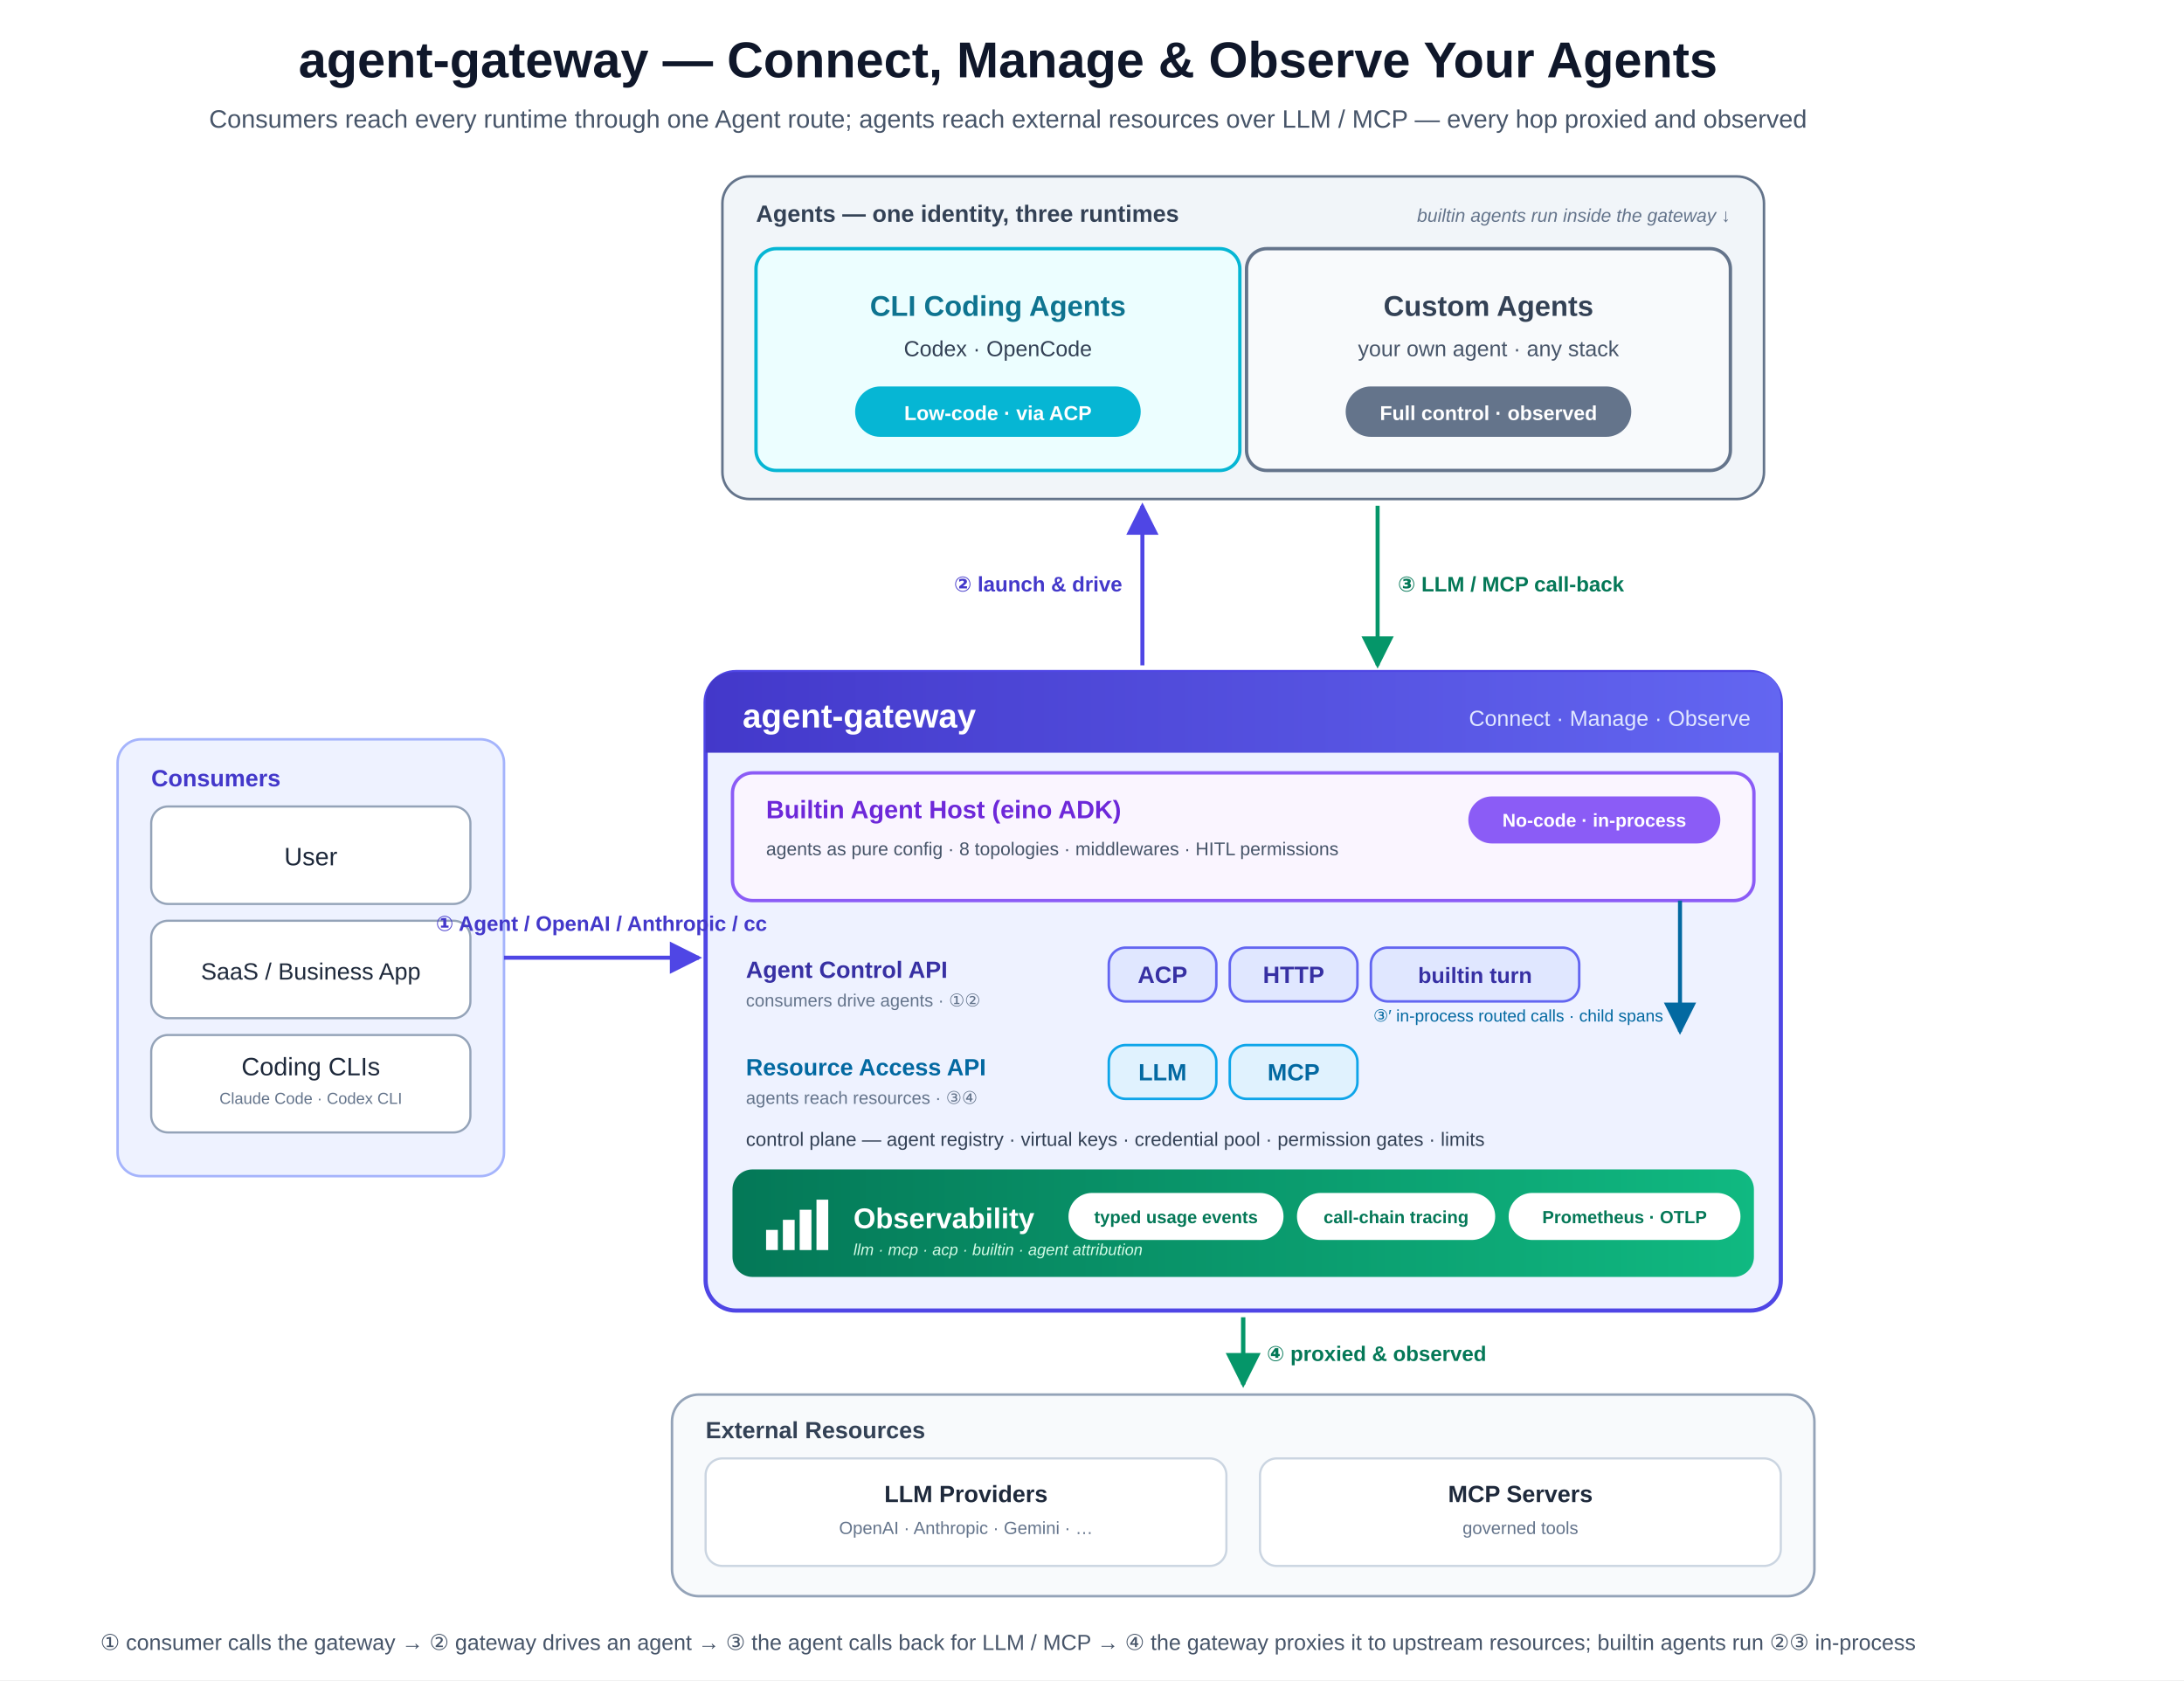
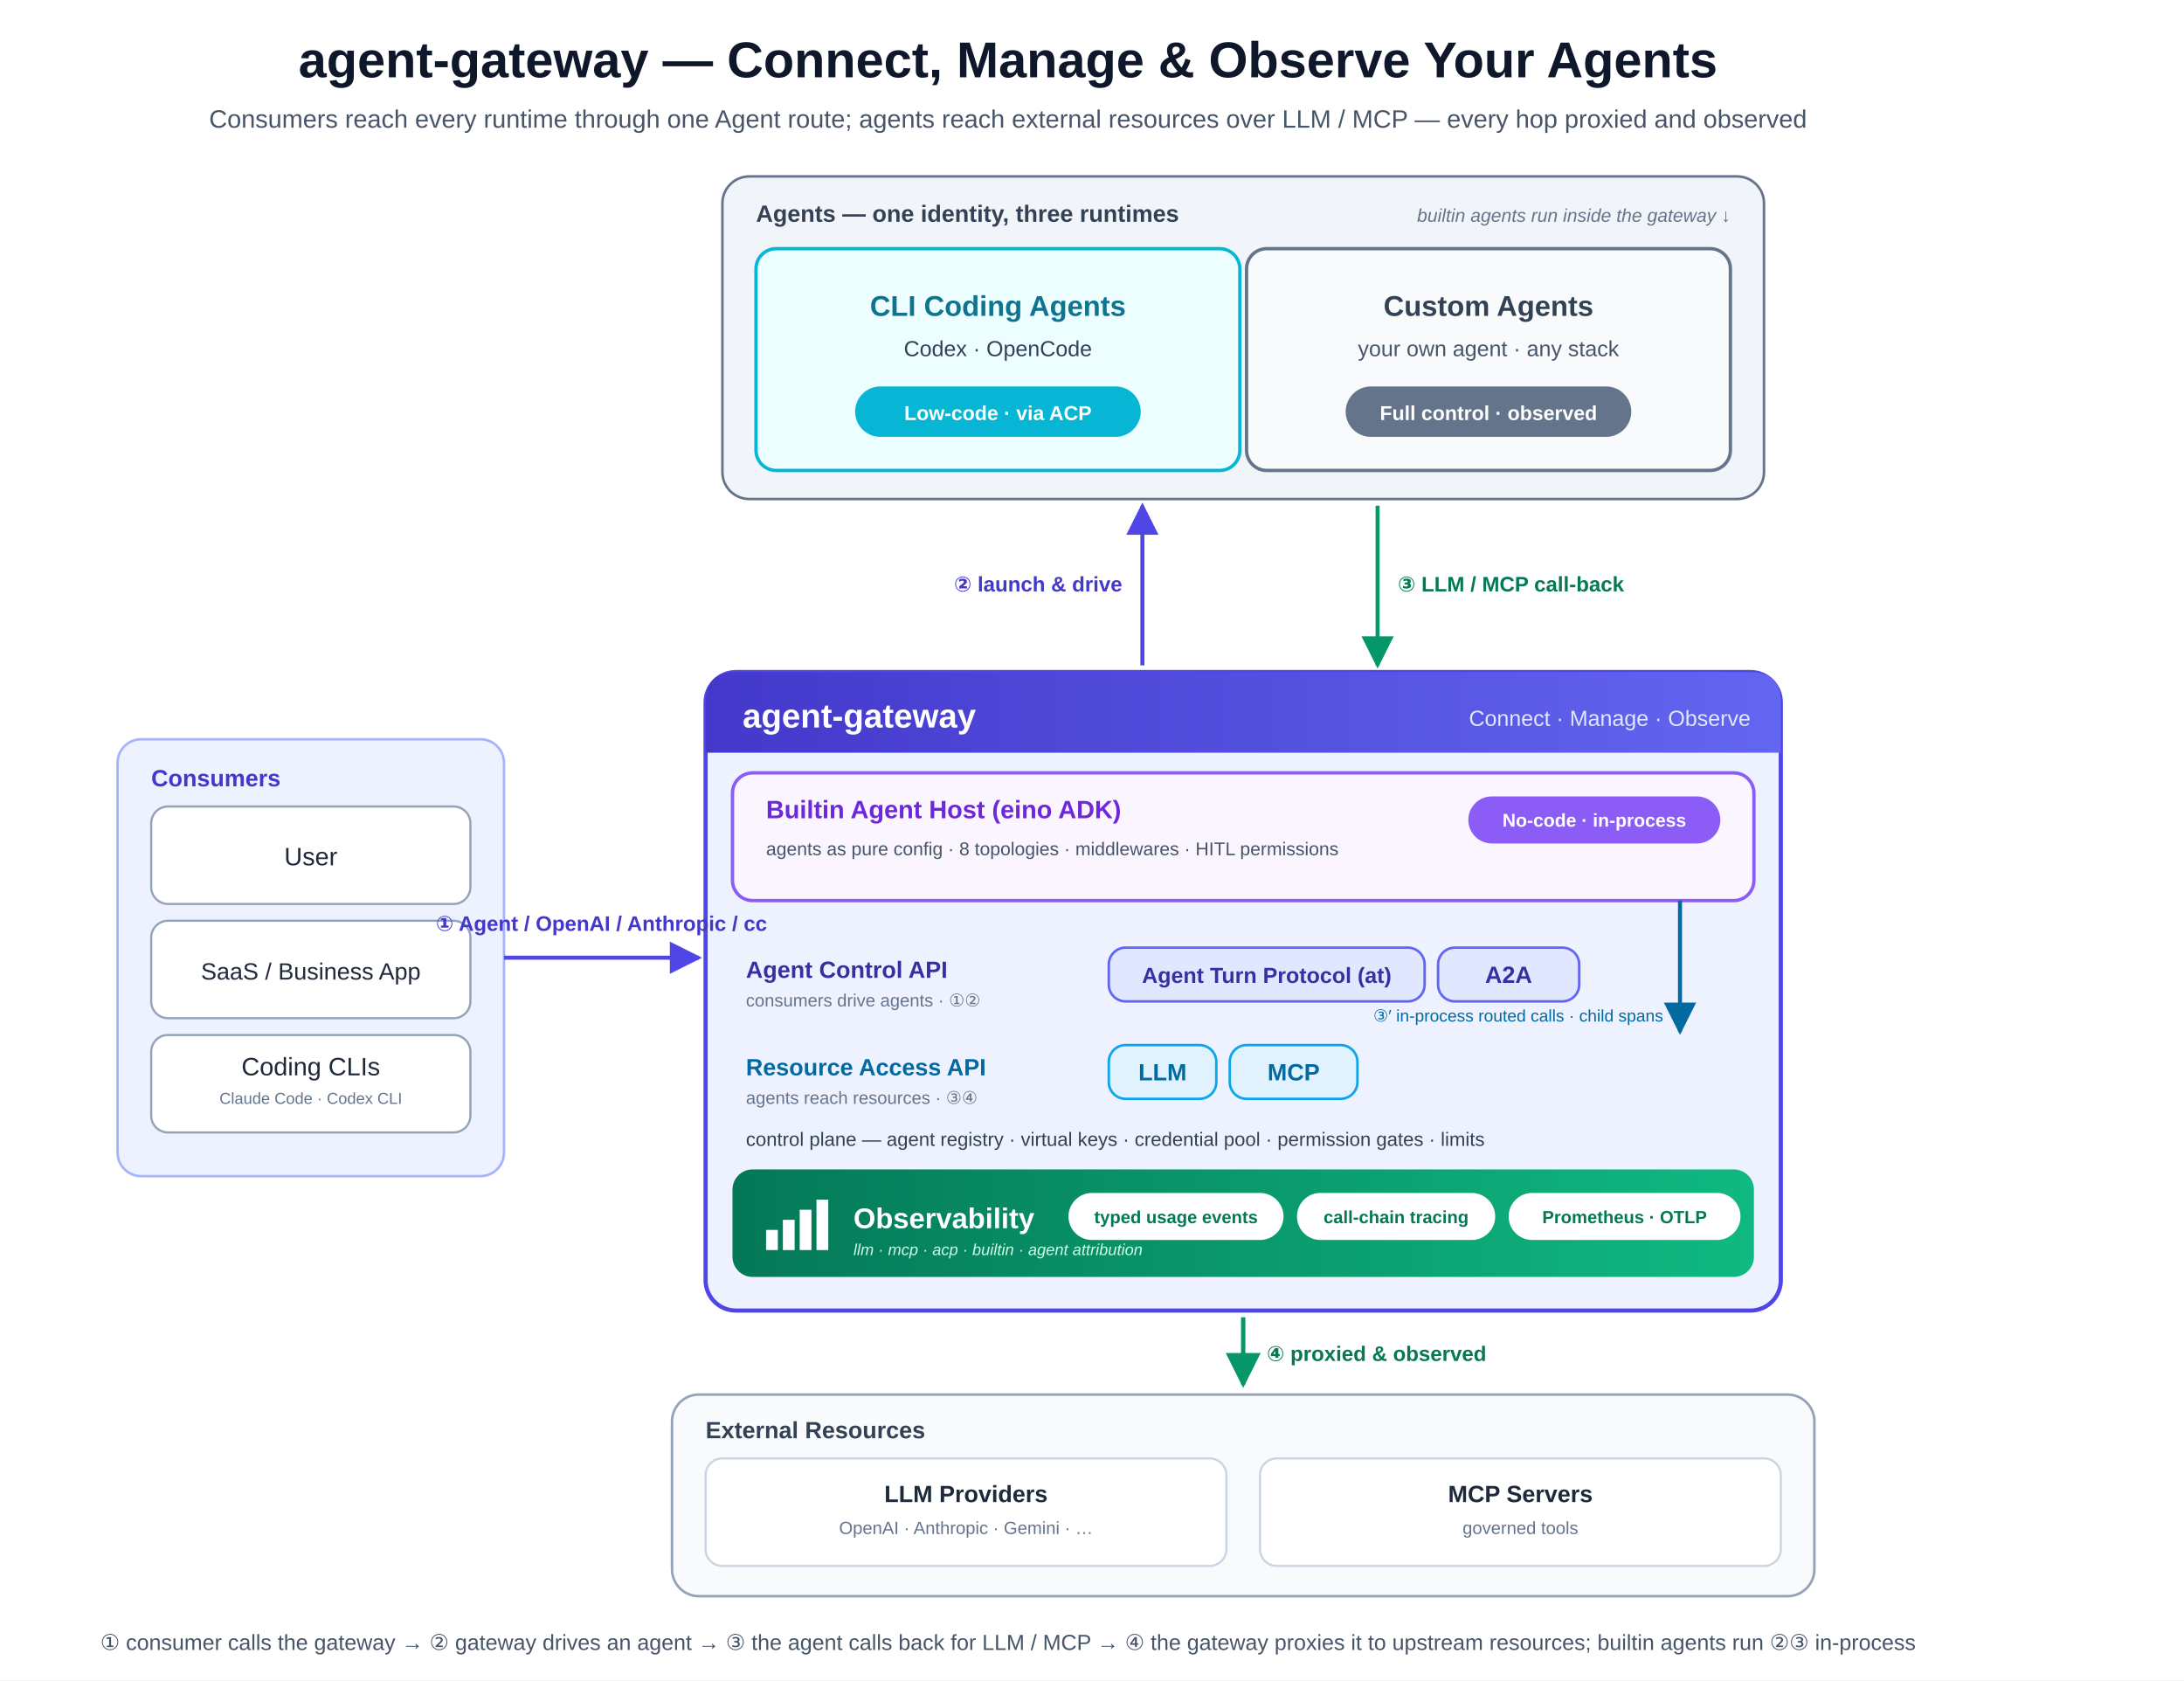
<svg xmlns="http://www.w3.org/2000/svg" width="1950" height="1500" viewBox="0 0 1300 1000" font-family="Helvetica Neue, Arial, sans-serif">
  <defs>
    <marker id="arrowI" viewBox="0 0 10 10" refX="9" refY="5" markerWidth="8" markerHeight="8" orient="auto-start-reverse">
      <path d="M0,0 L10,5 L0,10 z" fill="#4f46e5" />
    </marker>
    <marker id="arrowG" viewBox="0 0 10 10" refX="9" refY="5" markerWidth="8" markerHeight="8" orient="auto-start-reverse">
      <path d="M0,0 L10,5 L0,10 z" fill="#059669" />
    </marker>
    <marker id="arrowS" viewBox="0 0 10 10" refX="9" refY="5" markerWidth="8" markerHeight="8" orient="auto-start-reverse">
      <path d="M0,0 L10,5 L0,10 z" fill="#0369a1" />
    </marker>
    <linearGradient id="gwGrad" x1="0" y1="0" x2="1" y2="0">
      <stop offset="0" stop-color="#4338ca" />
      <stop offset="1" stop-color="#6366f1" />
    </linearGradient>
    <linearGradient id="obsGrad" x1="0" y1="0" x2="1" y2="0">
      <stop offset="0" stop-color="#047857" />
      <stop offset="1" stop-color="#10b981" />
    </linearGradient>
  </defs>
  <rect x="0" y="0" width="1300" height="1000" fill="#ffffff" />
  <text x="600" y="46" text-anchor="middle" font-size="30" font-weight="800" fill="#0f172a">agent-gateway — Connect, Manage &amp; Observe Your Agents</text>
  <text x="600" y="76" text-anchor="middle" font-size="15" fill="#475569">Consumers reach every runtime through one Agent route; agents reach external resources over LLM / MCP — every hop proxied and observed</text>
  <rect x="430" y="105" width="620" height="192" rx="16" fill="#f1f5f9" stroke="#64748b" stroke-width="1.5" />
  <text x="450" y="132" font-size="14" font-weight="700" fill="#334155">Agents — one identity, three runtimes</text>
  <text x="1030" y="132" text-anchor="end" font-size="11" font-style="italic" fill="#64748b">builtin agents run inside the gateway ↓</text>
  <rect x="450" y="148" width="288" height="132" rx="12" fill="#ecfeff" stroke="#06b6d4" stroke-width="2" />
  <text x="594" y="188" text-anchor="middle" font-size="17" font-weight="800" fill="#0e7490">CLI Coding Agents</text>
  <text x="594" y="212" text-anchor="middle" font-size="13" fill="#334155">Codex · OpenCode</text>
  <rect x="509" y="230" width="170" height="30" rx="15" fill="#06b6d4" />
  <text x="594" y="250" text-anchor="middle" font-size="12" font-weight="700" fill="#ffffff">Low-code · via ACP</text>
  <rect x="742" y="148" width="288" height="132" rx="12" fill="#f8fafc" stroke="#64748b" stroke-width="2" />
  <text x="886" y="188" text-anchor="middle" font-size="17" font-weight="800" fill="#334155">Custom Agents</text>
  <text x="886" y="212" text-anchor="middle" font-size="13" fill="#475569">your own agent · any stack</text>
  <rect x="801" y="230" width="170" height="30" rx="15" fill="#64748b" />
  <text x="886" y="250" text-anchor="middle" font-size="12" font-weight="700" fill="#ffffff">Full control · observed</text>
  <rect x="70" y="440" width="230" height="260" rx="14" fill="#eef2ff" stroke="#a5b4fc" stroke-width="1.5" />
  <text x="90" y="468" font-size="14" font-weight="700" fill="#4338ca">Consumers</text>
  <rect x="90" y="480" width="190" height="58" rx="10" fill="#ffffff" stroke="#94a3b8" stroke-width="1.3" />
  <text x="185" y="515" text-anchor="middle" font-size="15" fill="#1e293b">User</text>
  <rect x="90" y="548" width="190" height="58" rx="10" fill="#ffffff" stroke="#94a3b8" stroke-width="1.3" />
  <text x="185" y="583" text-anchor="middle" font-size="14" fill="#1e293b">SaaS / Business App</text>
  <rect x="90" y="616" width="190" height="58" rx="10" fill="#ffffff" stroke="#94a3b8" stroke-width="1.3" />
  <text x="185" y="640" text-anchor="middle" font-size="15" fill="#1e293b">Coding CLIs</text>
  <text x="185" y="657" text-anchor="middle" font-size="9.5" fill="#64748b">Claude Code · Codex CLI</text>
  <rect x="420" y="400" width="640" height="380" rx="18" fill="#eef2ff" stroke="#4f46e5" stroke-width="2.5" />
  <path d="M420,418 Q420,400 438,400 L1042,400 Q1060,400 1060,418 L1060,448 L420,448 Z" fill="url(#gwGrad)" />
  <text x="442" y="433" font-size="20" font-weight="800" fill="#ffffff">agent-gateway</text>
  <text x="1042" y="432" text-anchor="end" font-size="13" fill="#e0e7ff">Connect · Manage · Observe</text>
  <rect x="436" y="460" width="608" height="76" rx="12" fill="#faf5ff" stroke="#8b5cf6" stroke-width="2" />
  <text x="456" y="487" font-size="15" font-weight="800" fill="#6d28d9">Builtin Agent Host (eino ADK)</text>
  <text x="456" y="509" font-size="11" fill="#475569">agents as pure config · 8 topologies · middlewares · HITL permissions</text>
  <rect x="874" y="474" width="150" height="28" rx="14" fill="#8b5cf6" />
  <text x="949" y="492" text-anchor="middle" font-size="11" font-weight="700" fill="#ffffff">No-code · in-process</text>
  <text x="444" y="582" font-size="14" font-weight="700" fill="#3730a3">Agent Control API</text>
  <text x="444" y="599" font-size="10.5" fill="#64748b">consumers drive agents · ①②</text>
-   <rect x="660" y="564" width="64" height="32" rx="10" fill="#e0e7ff" stroke="#6366f1" stroke-width="1.5" />
-   <text x="692" y="585" text-anchor="middle" font-size="14" font-weight="700" fill="#3730a3">ACP</text>
-   <rect x="732" y="564" width="76" height="32" rx="10" fill="#e0e7ff" stroke="#6366f1" stroke-width="1.5" />
-   <text x="770" y="585" text-anchor="middle" font-size="14" font-weight="700" fill="#3730a3">HTTP</text>
-   <rect x="816" y="564" width="124" height="32" rx="10" fill="#e0e7ff" stroke="#6366f1" stroke-width="1.5" />
-   <text x="878" y="585" text-anchor="middle" font-size="13" font-weight="700" fill="#3730a3">builtin turn</text>
+   <rect x="660" y="564" width="188" height="32" rx="10" fill="#e0e7ff" stroke="#6366f1" stroke-width="1.5" />
+   <text x="754" y="585" text-anchor="middle" font-size="13" font-weight="700" fill="#3730a3">Agent Turn Protocol (at)</text>
+   <rect x="856" y="564" width="84" height="32" rx="10" fill="#e0e7ff" stroke="#6366f1" stroke-width="1.5" />
+   <text x="898" y="585" text-anchor="middle" font-size="14" font-weight="700" fill="#3730a3">A2A</text>
  <text x="444" y="640" font-size="14" font-weight="700" fill="#0369a1">Resource Access API</text>
  <text x="444" y="657" font-size="10.5" fill="#64748b">agents reach resources · ③④</text>
  <rect x="660" y="622" width="64" height="32" rx="10" fill="#e0f2fe" stroke="#0ea5e9" stroke-width="1.5" />
  <text x="692" y="643" text-anchor="middle" font-size="14" font-weight="700" fill="#0369a1">LLM</text>
  <rect x="732" y="622" width="76" height="32" rx="10" fill="#e0f2fe" stroke="#0ea5e9" stroke-width="1.5" />
  <text x="770" y="643" text-anchor="middle" font-size="14" font-weight="700" fill="#0369a1">MCP</text>
  <path d="M1000,536 L1000,614" stroke="#0369a1" stroke-width="2.4" fill="none" marker-end="url(#arrowS)" />
  <text x="990" y="608" text-anchor="end" font-size="10" fill="#0369a1">③′ in-process routed calls · child spans</text>
  <text x="444" y="682" font-size="11.5" fill="#334155">control plane — agent registry · virtual keys · credential pool · permission gates · limits</text>
  <rect x="436" y="696" width="608" height="64" rx="12" fill="url(#obsGrad)" />
  <rect x="456" y="732" width="7" height="12" fill="#ffffff" />
  <rect x="466" y="726" width="7" height="18" fill="#ffffff" />
  <rect x="476" y="720" width="7" height="24" fill="#ffffff" />
  <rect x="486" y="714" width="7" height="30" fill="#ffffff" />
  <text x="508" y="731" font-size="17" font-weight="800" fill="#ffffff">Observability</text>
  <text x="508" y="747" font-size="9.5" font-style="italic" fill="#d1fae5">llm · mcp · acp · builtin · agent attribution</text>
  <rect x="636" y="710" width="128" height="28" rx="14" fill="#ffffff" />
  <text x="700" y="728" text-anchor="middle" font-size="10.5" font-weight="700" fill="#047857">typed usage events</text>
  <rect x="772" y="710" width="118" height="28" rx="14" fill="#ffffff" />
  <text x="831" y="728" text-anchor="middle" font-size="10.5" font-weight="700" fill="#047857">call-chain tracing</text>
  <rect x="898" y="710" width="138" height="28" rx="14" fill="#ffffff" />
  <text x="967" y="728" text-anchor="middle" font-size="10.5" font-weight="700" fill="#047857">Prometheus · OTLP</text>
  <rect x="400" y="830" width="680" height="120" rx="16" fill="#f8fafc" stroke="#94a3b8" stroke-width="1.5" />
  <text x="420" y="856" font-size="14" font-weight="700" fill="#334155">External Resources</text>
  <rect x="420" y="868" width="310" height="64" rx="10" fill="#ffffff" stroke="#cbd5e1" stroke-width="1.3" />
  <text x="575" y="894" text-anchor="middle" font-size="14" font-weight="700" fill="#1e293b">LLM Providers</text>
  <text x="575" y="913" text-anchor="middle" font-size="10.5" fill="#64748b">OpenAI · Anthropic · Gemini · …</text>
  <rect x="750" y="868" width="310" height="64" rx="10" fill="#ffffff" stroke="#cbd5e1" stroke-width="1.3" />
  <text x="905" y="894" text-anchor="middle" font-size="14" font-weight="700" fill="#1e293b">MCP Servers</text>
  <text x="905" y="913" text-anchor="middle" font-size="10.5" fill="#64748b">governed tools</text>
  <path d="M300,570 L416,570" stroke="#4f46e5" stroke-width="2.4" fill="none" marker-end="url(#arrowI)" />
  <text x="358" y="554" text-anchor="middle" font-size="12.5" font-weight="700" fill="#4338ca">① Agent / OpenAI / Anthropic / cc</text>
  <path d="M680,396 L680,301" stroke="#4f46e5" stroke-width="2.4" fill="none" marker-end="url(#arrowI)" />
  <text x="668" y="352" text-anchor="end" font-size="12.5" font-weight="700" fill="#4338ca">② launch &amp; drive</text>
  <path d="M820,301 L820,396" stroke="#059669" stroke-width="2.4" fill="none" marker-end="url(#arrowG)" />
  <text x="832" y="352" text-anchor="start" font-size="12.5" font-weight="700" fill="#047857">③ LLM / MCP call-back</text>
  <path d="M740,784 L740,824" stroke="#059669" stroke-width="2.6" fill="none" marker-end="url(#arrowG)" />
  <text x="754" y="810" font-size="12.5" font-weight="700" fill="#047857">④ proxied &amp; observed</text>
  <text x="600" y="982" text-anchor="middle" font-size="13" fill="#475569">① consumer calls the gateway → ② gateway drives an agent → ③ the agent calls back for LLM / MCP → ④ the gateway proxies it to upstream resources; builtin agents run ②③ in-process</text>
</svg>
